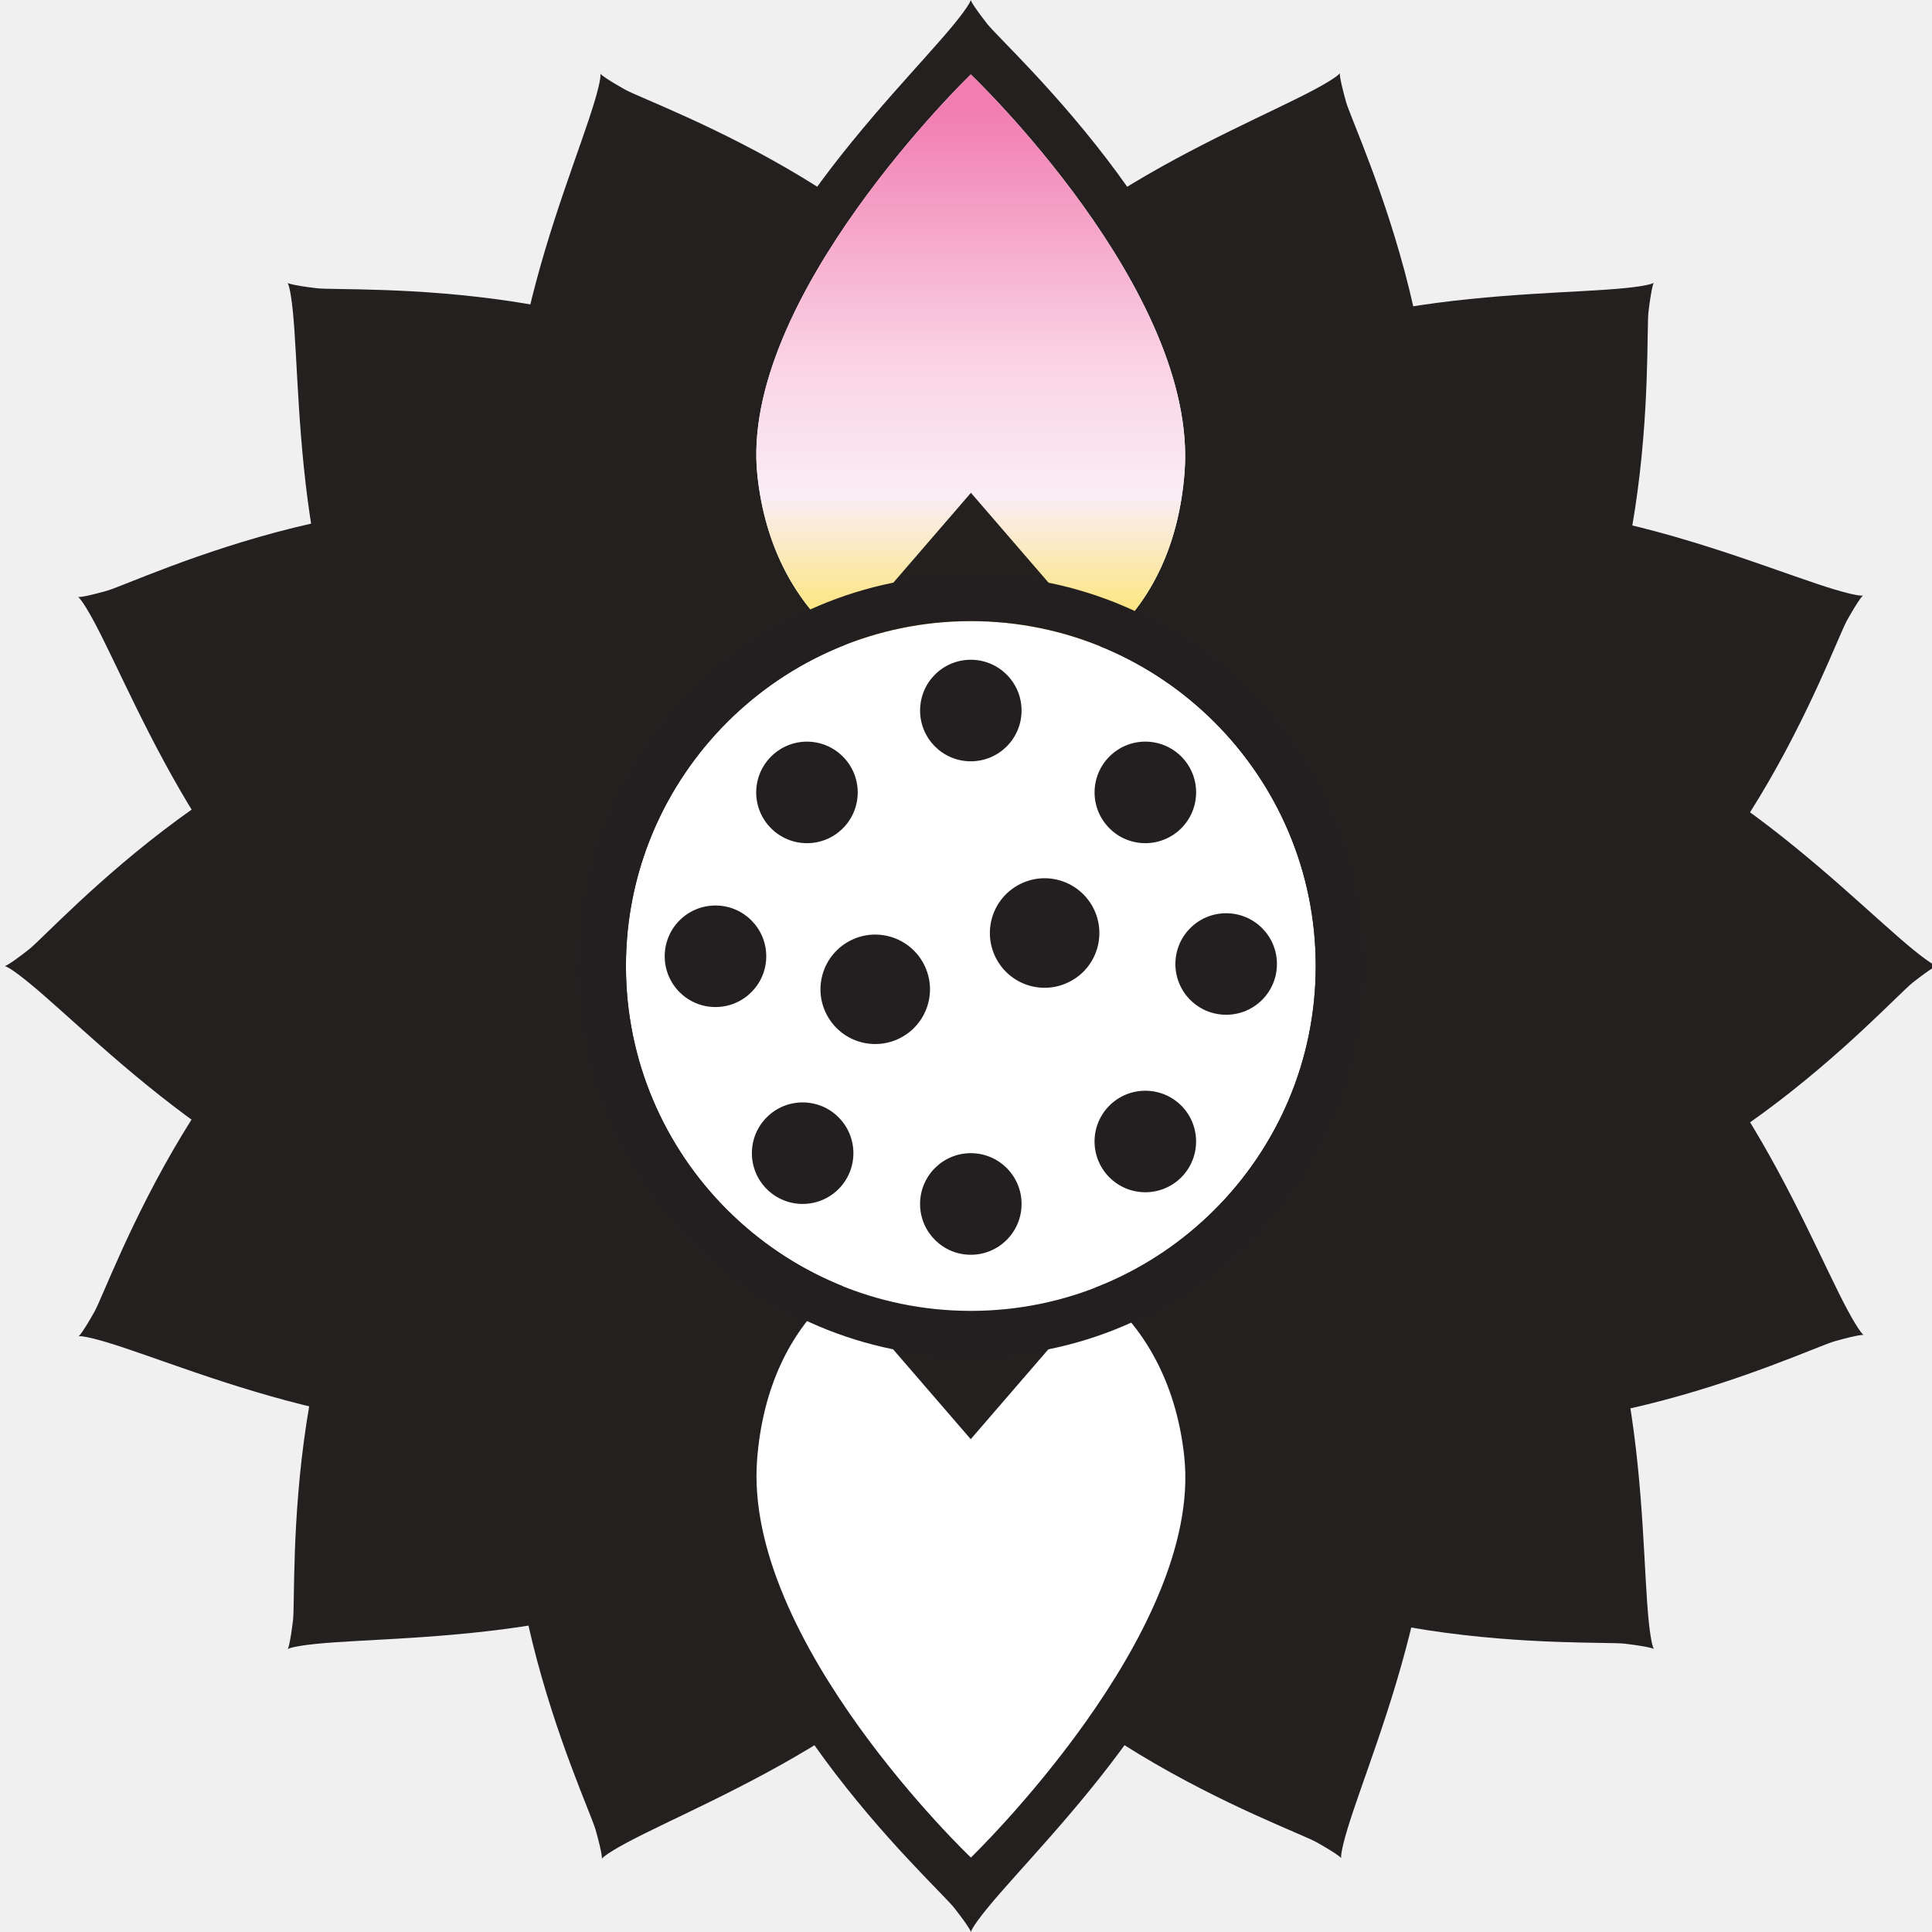
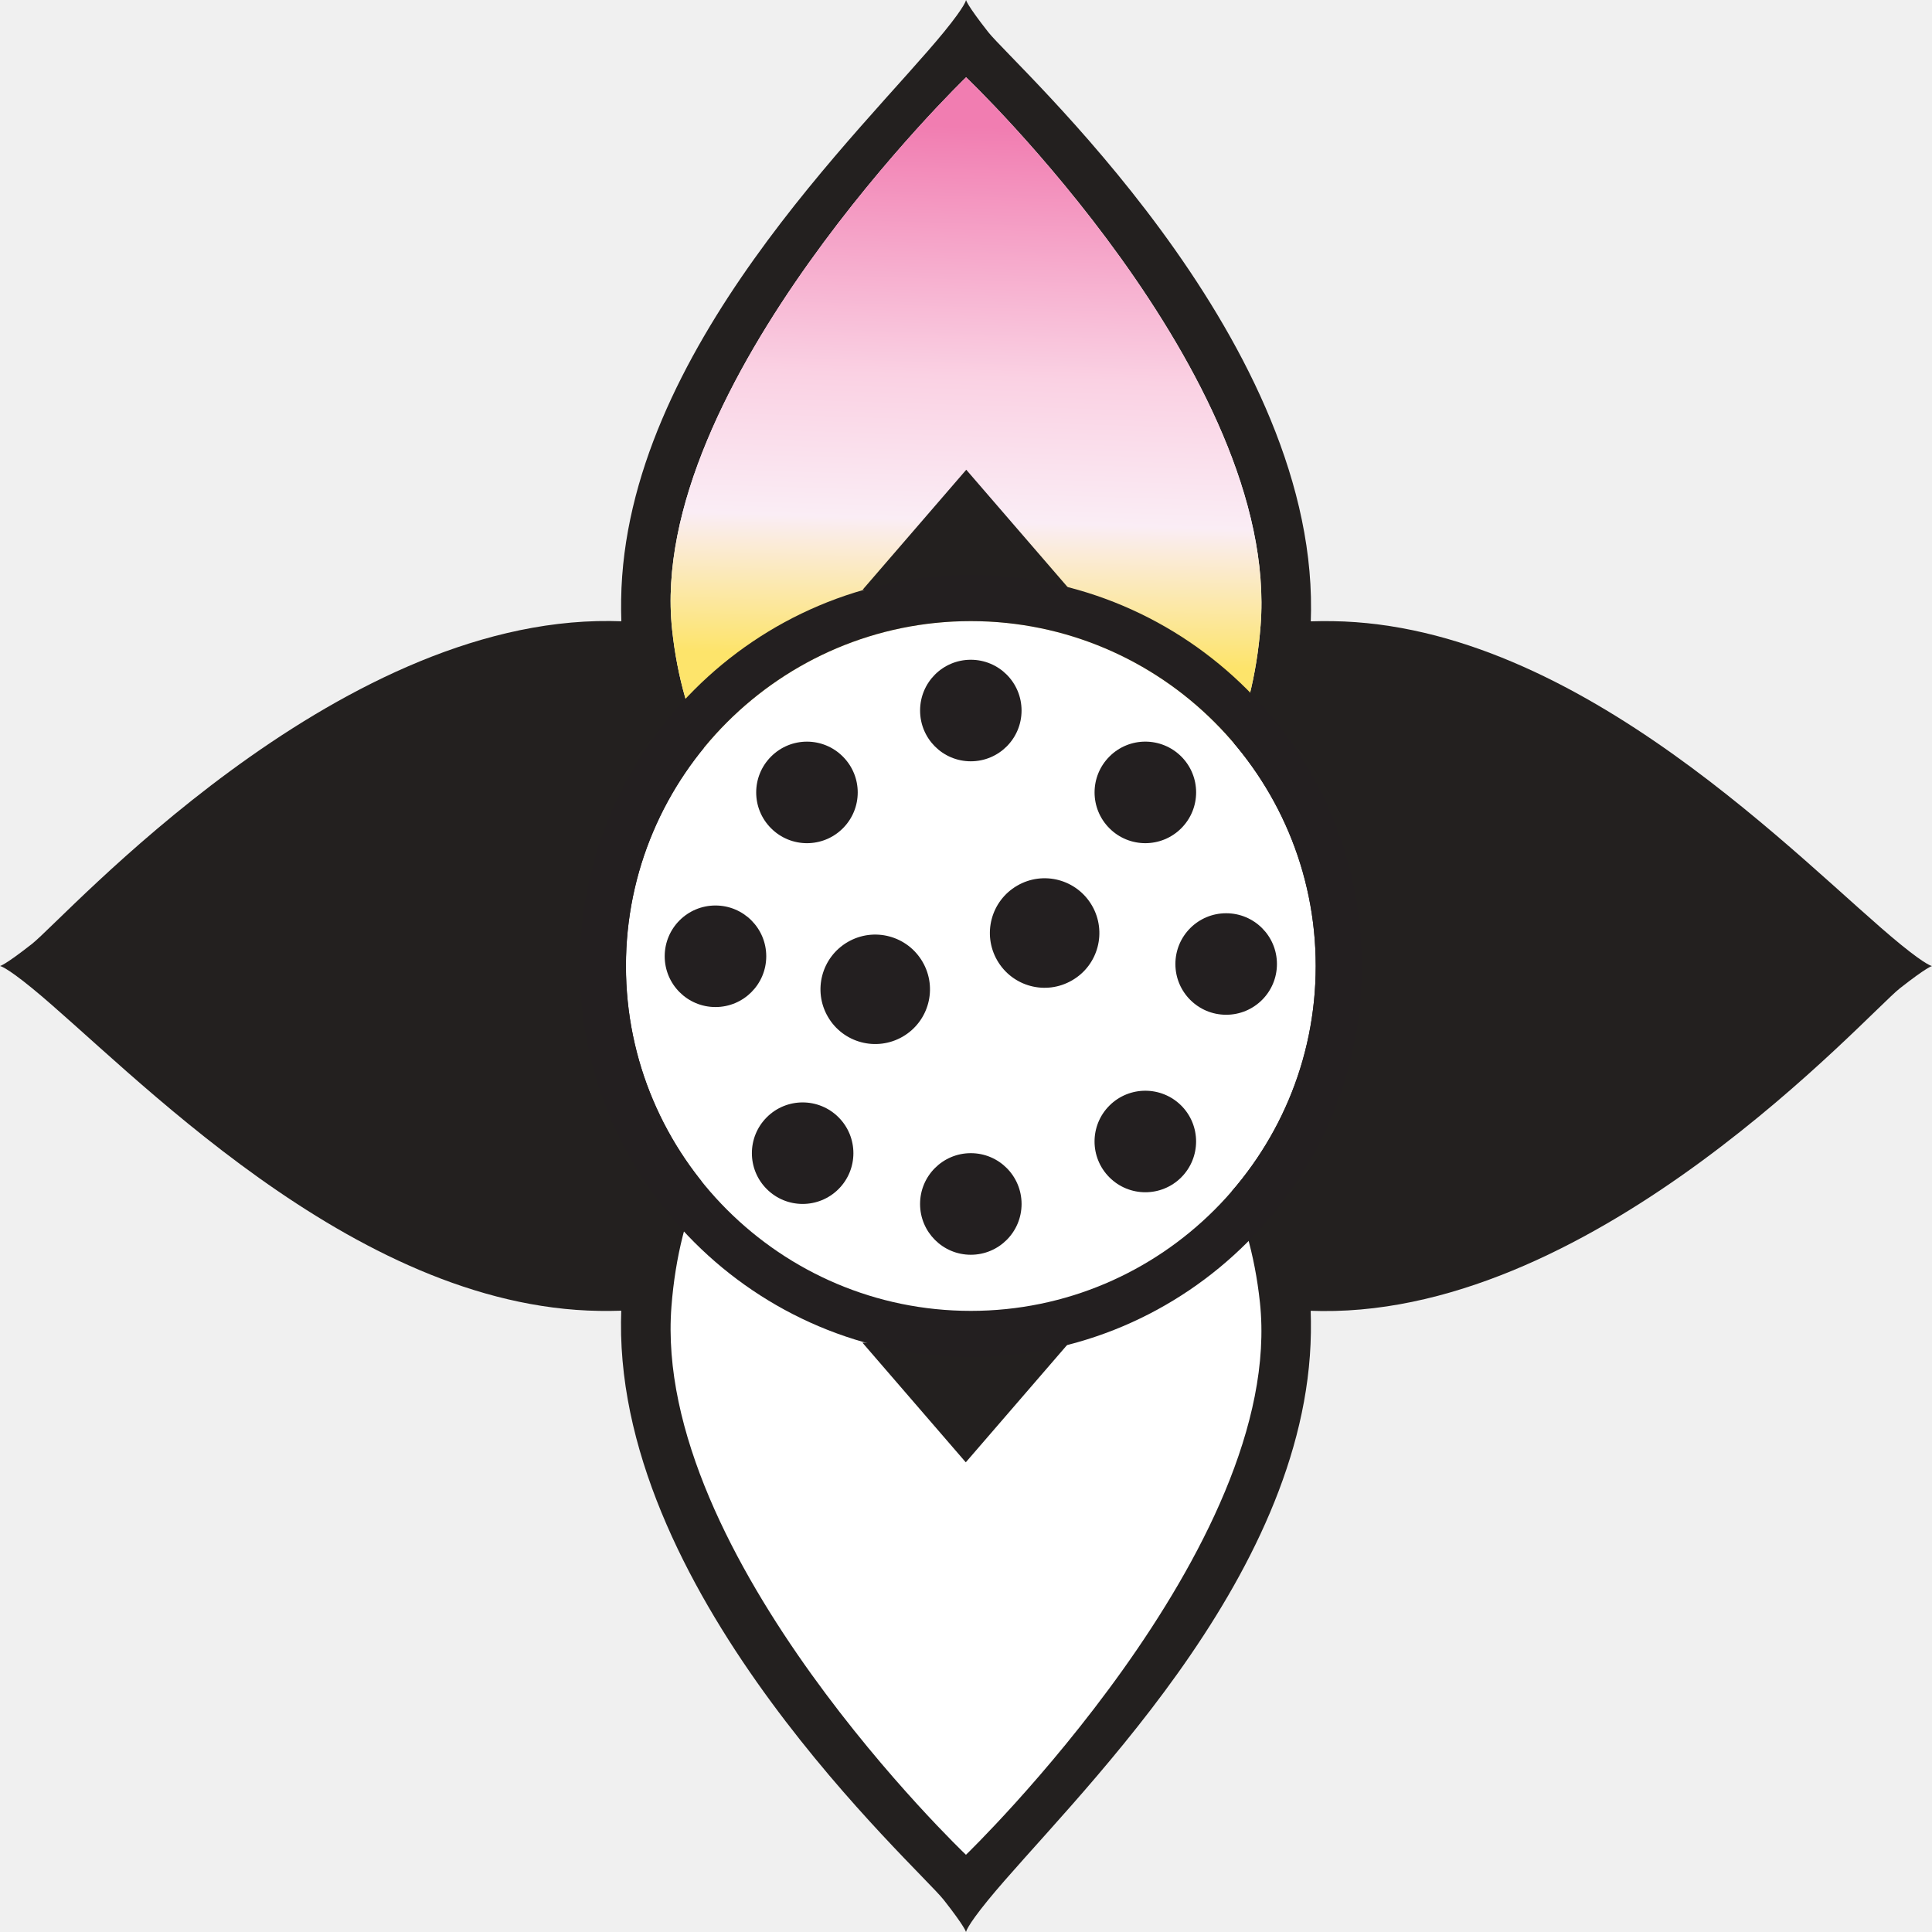
<svg xmlns="http://www.w3.org/2000/svg" width="100%" height="100%" viewBox="0 0 400 400" version="1.1" xml:space="preserve" style="fill-rule:evenodd;clip-rule:evenodd;stroke-linejoin:round;stroke-miterlimit:2;">
  <g id="Layer1" transform="matrix(1,0,0,1,1,0)">
-     <g transform="matrix(100.9505,41.76714,41.76714,-100.9505,112.2667,82.81284)">
-       <path d="M-0.143,0.61C-0.143,0.61 -0.138,0.605 -0.133,0.556C-0.115,0.378 -0.133,-0.088 0.114,-0.342C0.59,-0.831 1.304,-0.151 0.82,0.343C0.543,0.625 -0.026,0.593 -0.088,0.6C-0.138,0.606 -0.143,0.61 -0.143,0.61Z" style="fill:rgb(35,32,31);fill-rule:nonzero;" />
+     <g transform="matrix(0,1,-1,0,399.0105,1.002112)">
+       <g transform="matrix(102.6542,102.7132,102.7132,-102.6542,151.0281,77.30132)">
+         <path d="M-0.143,0.61C-0.143,0.61 -0.138,0.605 -0.133,0.556C-0.115,0.378 -0.133,-0.088 0.114,-0.342C0.59,-0.831 1.304,-0.151 0.82,0.343C0.543,0.625 -0.026,0.593 -0.088,0.6C-0.138,0.606 -0.143,0.61 -0.143,0.61Z" style="fill:rgb(35,32,31);fill-rule:nonzero;" />
+       </g>
+       <g transform="matrix(-102.6542,-102.7132,-102.7132,102.6542,246.9803,322.7113)">
+         <path d="M-0.143,0.61C-0.143,0.61 -0.138,0.605 -0.133,0.556C-0.115,0.378 -0.133,-0.088 0.114,-0.342C0.59,-0.831 1.304,-0.151 0.82,0.343C0.543,0.625 -0.026,0.593 -0.088,0.6C-0.138,0.606 -0.143,0.61 -0.143,0.61Z" style="fill:rgb(35,32,31);fill-rule:nonzero;" />
+       </g>
    </g>
-     <g transform="matrix(41.76714,-100.9505,-100.9505,-41.76714,82.82576,287.7107)">
-       <path d="M-0.143,0.61C-0.143,0.61 -0.138,0.605 -0.133,0.556C-0.115,0.378 -0.133,-0.088 0.114,-0.342C0.59,-0.831 1.304,-0.151 0.82,0.343C0.543,0.625 -0.026,0.593 -0.088,0.6C-0.138,0.606 -0.143,0.61 -0.143,0.61Z" style="fill:rgb(35,32,31);fill-rule:nonzero;" />
+     <g transform="matrix(-1.329218,0,-0,-1.329218,464.8211,400.0084)">
+       <g transform="matrix(77.22901,77.27336,77.27336,-77.22901,163.8864,58.1523)">
+         <path d="M-0.143,0.61C-0.143,0.61 -0.138,0.605 -0.133,0.556C-0.115,0.378 -0.133,-0.088 0.114,-0.342C0.59,-0.831 1.304,-0.151 0.82,0.343C0.543,0.625 -0.026,0.593 -0.088,0.6C-0.138,0.606 -0.143,0.61 -0.143,0.61Z" style="fill:rgb(35,32,31);fill-rule:nonzero;" />
+       </g>
+       <g transform="matrix(66.69147,66.72977,66.72977,-66.69147,168.823,58.78857)">
+         <path d="M-0.117,0.584C-0.117,0.584 -0.13,-0.15 0.185,-0.404C0.682,-0.805 1.299,-0.216 0.867,0.288C0.598,0.602 -0.117,0.584 -0.117,0.584Z" style="fill:white;fill-rule:nonzero;" />
+       </g>
+       <g transform="matrix(-30.84769,-0.008856,-0.008856,30.84769,216.5787,83.07146)">
+         <path d="M0.537,-0.321L0.015,0.283L1.06,0.285L0.537,-0.321Z" style="fill:rgb(35,32,31);fill-rule:nonzero;" />
+       </g>
    </g>
-     <g transform="matrix(-100.9505,-41.76714,-41.76714,100.9505,287.7237,317.1517)">
-       <path d="M-0.143,0.61C-0.143,0.61 -0.138,0.605 -0.133,0.556C-0.115,0.378 -0.133,-0.088 0.114,-0.342C0.59,-0.831 1.304,-0.151 0.82,0.343C0.543,0.625 -0.026,0.593 -0.088,0.6C-0.138,0.606 -0.143,0.61 -0.143,0.61Z" style="fill:rgb(35,32,31);fill-rule:nonzero;" />
+     <g transform="matrix(1.329218,0,0,1.329218,-66.81276,0.004223)">
+       <g transform="matrix(77.22901,77.27336,77.27336,-77.22901,163.8864,58.1523)">
+         <path d="M-0.143,0.61C-0.143,0.61 -0.138,0.605 -0.133,0.556C-0.115,0.378 -0.133,-0.088 0.114,-0.342C0.59,-0.831 1.304,-0.151 0.82,0.343C0.543,0.625 -0.026,0.593 -0.088,0.6C-0.138,0.606 -0.143,0.61 -0.143,0.61Z" style="fill:rgb(35,32,31);fill-rule:nonzero;" />
+       </g>
+       <g transform="matrix(66.69147,66.72977,66.72977,-66.69147,168.823,58.78857)">
+         <path d="M-0.117,0.584C-0.117,0.584 -0.13,-0.15 0.185,-0.404C0.682,-0.805 1.299,-0.216 0.867,0.288C0.598,0.602 -0.117,0.584 -0.117,0.584Z" style="fill:white;fill-rule:nonzero;" />
+       </g>
+       <g transform="matrix(66.69147,66.72977,66.72977,-66.69147,168.823,58.78857)">
+         <path d="M-0.117,0.584C-0.117,0.584 -0.13,-0.15 0.185,-0.404C0.682,-0.805 1.299,-0.216 0.867,0.288C0.598,0.602 -0.117,0.584 -0.117,0.584Z" style="fill:url(#_Linear1);fill-rule:nonzero;" />
+       </g>
+       <g transform="matrix(-30.84769,-0.008856,-0.008856,30.84769,216.5787,83.07146)">
+         <path d="M0.537,-0.321L0.015,0.283L1.06,0.285L0.537,-0.321Z" style="fill:rgb(35,32,31);fill-rule:nonzero;" />
+       </g>
    </g>
-     <g transform="matrix(-41.76714,100.9505,100.9505,41.76714,317.1646,112.2538)">
-       <path d="M-0.143,0.61C-0.143,0.61 -0.138,0.605 -0.133,0.556C-0.115,0.378 -0.133,-0.088 0.114,-0.342C0.59,-0.831 1.304,-0.151 0.82,0.343C0.543,0.625 -0.026,0.593 -0.088,0.6C-0.138,0.606 -0.143,0.61 -0.143,0.61Z" style="fill:rgb(35,32,31);fill-rule:nonzero;" />
-     </g>
-     <g transform="matrix(100.9166,-41.84893,-41.84893,-100.9166,55.12306,179.1769)">
-       <path d="M-0.143,0.61C-0.143,0.61 -0.138,0.605 -0.133,0.556C-0.115,0.378 -0.133,-0.088 0.114,-0.342C0.59,-0.831 1.304,-0.151 0.82,0.343C0.543,0.625 -0.026,0.593 -0.088,0.6C-0.138,0.606 -0.143,0.61 -0.143,0.61Z" style="fill:rgb(35,32,31);fill-rule:nonzero;" />
-     </g>
-     <g transform="matrix(-41.84893,-100.9166,-100.9166,41.84893,179.1899,344.8795)">
-       <path d="M-0.143,0.61C-0.143,0.61 -0.138,0.605 -0.133,0.556C-0.115,0.378 -0.133,-0.088 0.114,-0.342C0.59,-0.831 1.304,-0.151 0.82,0.343C0.543,0.625 -0.026,0.593 -0.088,0.6C-0.138,0.606 -0.143,0.61 -0.143,0.61Z" style="fill:rgb(35,32,31);fill-rule:nonzero;" />
-     </g>
-     <g transform="matrix(-100.9166,41.84893,41.84893,100.9166,344.8924,220.8127)">
-       <path d="M-0.143,0.61C-0.143,0.61 -0.138,0.605 -0.133,0.556C-0.115,0.378 -0.133,-0.088 0.114,-0.342C0.59,-0.831 1.304,-0.151 0.82,0.343C0.543,0.625 -0.026,0.593 -0.088,0.6C-0.138,0.606 -0.143,0.61 -0.143,0.61Z" style="fill:rgb(35,32,31);fill-rule:nonzero;" />
-     </g>
-     <g transform="matrix(41.84893,100.9166,100.9166,-41.84893,220.8256,55.11012)">
-       <path d="M-0.143,0.61C-0.143,0.61 -0.138,0.605 -0.133,0.556C-0.115,0.378 -0.133,-0.088 0.114,-0.342C0.59,-0.831 1.304,-0.151 0.82,0.343C0.543,0.625 -0.026,0.593 -0.088,0.6C-0.138,0.606 -0.143,0.61 -0.143,0.61Z" style="fill:rgb(35,32,31);fill-rule:nonzero;" />
-     </g>
-     <g transform="matrix(109.2497,0.031365,0.031365,-109.2497,74.14596,125.2279)">
-       <path d="M-0.143,0.61C-0.143,0.61 -0.138,0.605 -0.133,0.556C-0.115,0.378 -0.133,-0.088 0.114,-0.342C0.59,-0.831 1.304,-0.151 0.82,0.343C0.543,0.625 -0.026,0.593 -0.088,0.6C-0.138,0.606 -0.143,0.61 -0.143,0.61Z" style="fill:rgb(35,32,31);fill-rule:nonzero;" />
-     </g>
-     <g transform="matrix(0.031365,-109.2497,-109.2497,-0.031365,125.2183,325.8308)">
-       <path d="M-0.143,0.61C-0.143,0.61 -0.138,0.605 -0.133,0.556C-0.115,0.378 -0.133,-0.088 0.114,-0.342C0.59,-0.831 1.304,-0.151 0.82,0.343C0.543,0.625 -0.026,0.593 -0.088,0.6C-0.138,0.606 -0.143,0.61 -0.143,0.61Z" style="fill:rgb(35,32,31);fill-rule:nonzero;" />
-     </g>
-     <g transform="matrix(-109.2497,-0.031365,-0.031365,109.2497,325.8212,274.7585)">
-       <path d="M-0.143,0.61C-0.143,0.61 -0.138,0.605 -0.133,0.556C-0.115,0.378 -0.133,-0.088 0.114,-0.342C0.59,-0.831 1.304,-0.151 0.82,0.343C0.543,0.625 -0.026,0.593 -0.088,0.6C-0.138,0.606 -0.143,0.61 -0.143,0.61Z" style="fill:rgb(35,32,31);fill-rule:nonzero;" />
-     </g>
-     <g transform="matrix(-0.031365,109.2497,109.2497,0.031365,274.7489,74.15558)">
-       <path d="M-0.143,0.61C-0.143,0.61 -0.138,0.605 -0.133,0.556C-0.115,0.378 -0.133,-0.088 0.114,-0.342C0.59,-0.831 1.304,-0.151 0.82,0.343C0.543,0.625 -0.026,0.593 -0.088,0.6C-0.138,0.606 -0.143,0.61 -0.143,0.61Z" style="fill:rgb(35,32,31);fill-rule:nonzero;" />
-     </g>
-     <g transform="matrix(77.27336,-77.22901,-77.22901,-77.27336,58.1523,236.1136)">
-       <path d="M-0.143,0.61C-0.143,0.61 -0.138,0.605 -0.133,0.556C-0.115,0.378 -0.133,-0.088 0.114,-0.342C0.59,-0.831 1.304,-0.151 0.82,0.343C0.543,0.625 -0.026,0.593 -0.088,0.6C-0.138,0.606 -0.143,0.61 -0.143,0.61Z" style="fill:rgb(35,32,31);fill-rule:nonzero;" />
-     </g>
-     <g transform="matrix(-77.22901,-77.27336,-77.27336,77.22901,236.1136,341.8477)">
-       <path d="M-0.143,0.61C-0.143,0.61 -0.138,0.605 -0.133,0.556C-0.115,0.378 -0.133,-0.088 0.114,-0.342C0.59,-0.831 1.304,-0.151 0.82,0.343C0.543,0.625 -0.026,0.593 -0.088,0.6C-0.138,0.606 -0.143,0.61 -0.143,0.61Z" style="fill:rgb(35,32,31);fill-rule:nonzero;" />
-     </g>
-     <g transform="matrix(-64.34504,-64.382,-64.382,64.34504,230.0809,339.4759)">
-       <path d="M-0.117,0.584C-0.117,0.584 -0.13,-0.15 0.185,-0.404C0.682,-0.805 1.299,-0.216 0.867,0.288C0.598,0.602 -0.117,0.584 -0.117,0.584Z" style="fill:white;fill-rule:nonzero;" />
-     </g>
-     <g transform="matrix(30.84769,0.008856,0.008856,-30.84769,183.4171,288.0609)">
-       <path d="M0.537,-0.321L0.015,0.283L1.06,0.285L0.537,-0.321Z" style="fill:rgb(35,32,31);fill-rule:nonzero;" />
-     </g>
-     <g transform="matrix(-77.27336,77.22901,77.22901,77.27336,341.8477,163.8864)">
-       <path d="M-0.143,0.61C-0.143,0.61 -0.138,0.605 -0.133,0.556C-0.115,0.378 -0.133,-0.088 0.114,-0.342C0.59,-0.831 1.304,-0.151 0.82,0.343C0.543,0.625 -0.026,0.593 -0.088,0.6C-0.138,0.606 -0.143,0.61 -0.143,0.61Z" style="fill:rgb(35,32,31);fill-rule:nonzero;" />
-     </g>
-     <g transform="matrix(77.22901,77.27336,77.27336,-77.22901,163.8864,58.1523)">
-       <path d="M-0.143,0.61C-0.143,0.61 -0.138,0.605 -0.133,0.556C-0.115,0.378 -0.133,-0.088 0.114,-0.342C0.59,-0.831 1.304,-0.151 0.82,0.343C0.543,0.625 -0.026,0.593 -0.088,0.6C-0.138,0.606 -0.143,0.61 -0.143,0.61Z" style="fill:rgb(35,32,31);fill-rule:nonzero;" />
-     </g>
-     <g transform="matrix(64.34504,64.382,64.382,-64.34504,169.9191,60.52415)">
-       <path d="M-0.117,0.584C-0.117,0.584 -0.13,-0.15 0.185,-0.404C0.682,-0.805 1.299,-0.216 0.867,0.288C0.598,0.602 -0.117,0.584 -0.117,0.584Z" style="fill:white;fill-rule:nonzero;" />
-     </g>
-     <g transform="matrix(64.34504,64.382,64.382,-64.34504,169.9191,60.52415)">
-       <path d="M-0.117,0.584C-0.117,0.584 -0.13,-0.15 0.185,-0.404C0.682,-0.805 1.299,-0.216 0.867,0.288C0.598,0.602 -0.117,0.584 -0.117,0.584Z" style="fill:url(#_Linear1);fill-rule:nonzero;" />
-     </g>
-     <g transform="matrix(-30.84769,-0.008856,-0.008856,30.84769,216.5829,111.9391)">
-       <path d="M0.537,-0.321L0.015,0.283L1.06,0.285L0.537,-0.321Z" style="fill:rgb(35,32,31);fill-rule:nonzero;" />
-     </g>
-     <g transform="matrix(-8.342978,0,0,8.342978,200,271.4075)">
-       <path d="M0,-17.118C4.719,-17.118 8.559,-13.278 8.559,-8.558C8.559,-3.84 4.719,0 0,0C-4.719,0 -8.559,-3.84 -8.559,-8.558C-8.559,-13.278 -4.719,-17.118 0,-17.118" style="fill:white;fill-rule:nonzero;" />
-     </g>
-     <g transform="matrix(8.342978,0,0,8.342978,200,280.9644)">
-       <path d="M0,-19.409C-5.351,-19.409 -9.705,-15.055 -9.705,-9.704C-9.705,-4.354 -5.351,0 0,0C5.351,0 9.705,-4.354 9.705,-9.704C9.705,-15.055 5.351,-19.409 0,-19.409M0,-1.146C-4.719,-1.146 -8.559,-4.985 -8.559,-9.704C-8.559,-14.424 -4.719,-18.263 0,-18.263C4.719,-18.263 8.559,-14.424 8.559,-9.704C8.559,-4.985 4.719,-1.146 0,-1.146" style="fill:rgb(35,31,32);fill-rule:nonzero;" />
-     </g>
-     <g transform="matrix(0,-8.342978,-8.342978,0,199.9983,136.6034)">
-       <path d="M-1.259,-1.259C-1.955,-1.259 -2.519,-0.696 -2.519,0.001C-2.519,0.697 -1.955,1.259 -1.259,1.259C-0.563,1.259 0.001,0.697 0.001,0.001C0.001,-0.696 -0.563,-1.259 -1.259,-1.259" style="fill:rgb(35,31,32);fill-rule:nonzero;" />
-     </g>
-     <g transform="matrix(0,-8.342978,-8.342978,0,200.0025,238.7598)">
-       <path d="M-1.26,-1.259C-0.564,-1.259 0.001,-0.696 0.001,0.001C0.001,0.697 -0.564,1.26 -1.26,1.26C-1.955,1.26 -2.52,0.697 -2.52,0.001C-2.52,-0.696 -1.955,-1.259 -1.26,-1.259" style="fill:rgb(35,31,32);fill-rule:nonzero;" />
-     </g>
-     <g transform="matrix(-8.342978,0,0,8.342978,147.1314,208.4982)">
-       <path d="M0,-2.52C-0.695,-2.52 -1.26,-1.957 -1.26,-1.26C-1.26,-0.564 -0.695,0 0,0C0.696,0 1.26,-0.564 1.26,-1.26C1.26,-1.957 0.696,-2.52 0,-2.52" style="fill:rgb(35,31,32);fill-rule:nonzero;" />
-     </g>
-     <g transform="matrix(-8.342978,0,0,8.342978,252.8644,210.095)">
-       <path d="M0,-2.519C0.696,-2.519 1.26,-1.956 1.26,-1.259C1.26,-0.563 0.696,0 0,0C-0.696,0 -1.26,-0.563 -1.26,-1.259C-1.26,-1.956 -0.696,-2.519 0,-2.519" style="fill:rgb(35,31,32);fill-rule:nonzero;" />
-     </g>
-     <g transform="matrix(-5.899376,-5.899376,-5.899376,5.899376,155.564,164.0551)">
-       <path d="M-0.892,-2.149C-1.588,-2.149 -2.151,-1.586 -2.151,-0.89C-2.151,-0.194 -1.588,0.369 -0.892,0.369C-0.195,0.37 0.368,-0.193 0.368,-0.891C0.368,-1.587 -0.195,-2.15 -0.892,-2.149" style="fill:rgb(35,31,32);fill-rule:nonzero;" />
-     </g>
-     <g transform="matrix(-5.899376,-5.899376,-5.899376,5.899376,225.6111,236.3366)">
-       <path d="M-0.891,-2.152C-0.196,-2.151 0.368,-1.588 0.369,-0.892C0.369,-0.196 -0.194,0.368 -0.891,0.368C-1.587,0.368 -2.151,-0.196 -2.151,-0.892C-2.15,-1.588 -1.586,-2.152 -0.891,-2.152" style="fill:rgb(35,31,32);fill-rule:nonzero;" />
-     </g>
-     <g transform="matrix(-5.899376,5.899376,5.899376,5.899376,175.6874,238.7531)">
-       <path d="M0.891,-2.15C0.195,-2.151 -0.369,-1.586 -0.369,-0.891C-0.369,-0.195 0.195,0.369 0.891,0.369C1.586,0.369 2.151,-0.195 2.15,-0.891C2.151,-1.586 1.586,-2.15 0.891,-2.15" style="fill:rgb(35,31,32);fill-rule:nonzero;" />
-     </g>
-     <g transform="matrix(-7.216936,4.185823,4.185823,7.216936,190.0413,210.457)">
-       <path d="M0.681,-2.533C-0.069,-2.533 -0.677,-1.926 -0.677,-1.174C-0.677,-0.424 -0.07,0.183 0.681,0.183C1.432,0.182 2.04,-0.426 2.039,-1.176C2.04,-1.926 1.431,-2.533 0.681,-2.533" style="fill:rgb(35,31,32);fill-rule:nonzero;" />
-     </g>
-     <g transform="matrix(-5.89772,5.901032,5.901032,5.89772,246.6423,164.0517)">
-       <path d="M0.891,-2.15C1.587,-2.15 2.151,-1.587 2.151,-0.891C2.152,-0.195 1.588,0.369 0.891,0.369C0.195,0.369 -0.369,-0.194 -0.369,-0.89C-0.368,-1.586 0.194,-2.151 0.891,-2.15" style="fill:rgb(35,31,32);fill-rule:nonzero;" />
-     </g>
-     <g transform="matrix(-7.216936,4.185823,4.185823,7.216936,225.1181,198.8055)">
-       <path d="M0.681,-2.534C1.432,-2.534 2.039,-1.927 2.04,-1.176C2.04,-0.424 1.433,0.183 0.681,0.182C-0.068,0.184 -0.676,-0.424 -0.677,-1.175C-0.677,-1.927 -0.069,-2.535 0.681,-2.534" style="fill:rgb(35,31,32);fill-rule:nonzero;" />
+     <g>
+       <g transform="matrix(-8.342978,0,0,8.342978,200,271.4075)">
+         <path d="M0,-17.118C4.719,-17.118 8.559,-13.278 8.559,-8.558C8.559,-3.84 4.719,0 0,0C-4.719,0 -8.559,-3.84 -8.559,-8.558C-8.559,-13.278 -4.719,-17.118 0,-17.118" style="fill:white;fill-rule:nonzero;" />
+       </g>
+       <g transform="matrix(8.342978,0,0,8.342978,200,280.9644)">
+         <path d="M0,-19.409C-5.351,-19.409 -9.705,-15.055 -9.705,-9.704C-9.705,-4.354 -5.351,0 0,0C5.351,0 9.705,-4.354 9.705,-9.704C9.705,-15.055 5.351,-19.409 0,-19.409M0,-1.146C-4.719,-1.146 -8.559,-4.985 -8.559,-9.704C-8.559,-14.424 -4.719,-18.263 0,-18.263C4.719,-18.263 8.559,-14.424 8.559,-9.704C8.559,-4.985 4.719,-1.146 0,-1.146" style="fill:rgb(35,31,32);fill-rule:nonzero;" />
+       </g>
+       <g transform="matrix(0,-8.342978,-8.342978,0,199.9983,136.6034)">
+         <path d="M-1.259,-1.259C-1.955,-1.259 -2.519,-0.696 -2.519,0.001C-2.519,0.697 -1.955,1.259 -1.259,1.259C-0.563,1.259 0.001,0.697 0.001,0.001C0.001,-0.696 -0.563,-1.259 -1.259,-1.259" style="fill:rgb(35,31,32);fill-rule:nonzero;" />
+       </g>
+       <g transform="matrix(0,-8.342978,-8.342978,0,200.0025,238.7598)">
+         <path d="M-1.26,-1.259C-0.564,-1.259 0.001,-0.696 0.001,0.001C0.001,0.697 -0.564,1.26 -1.26,1.26C-1.955,1.26 -2.52,0.697 -2.52,0.001C-2.52,-0.696 -1.955,-1.259 -1.26,-1.259" style="fill:rgb(35,31,32);fill-rule:nonzero;" />
+       </g>
+       <g transform="matrix(-8.342978,0,0,8.342978,147.1314,208.4982)">
+         <path d="M0,-2.52C-0.695,-2.52 -1.26,-1.957 -1.26,-1.26C-1.26,-0.564 -0.695,0 0,0C0.696,0 1.26,-0.564 1.26,-1.26C1.26,-1.957 0.696,-2.52 0,-2.52" style="fill:rgb(35,31,32);fill-rule:nonzero;" />
+       </g>
+       <g transform="matrix(-8.342978,0,0,8.342978,252.8644,210.095)">
+         <path d="M0,-2.519C0.696,-2.519 1.26,-1.956 1.26,-1.259C1.26,-0.563 0.696,0 0,0C-0.696,0 -1.26,-0.563 -1.26,-1.259C-1.26,-1.956 -0.696,-2.519 0,-2.519" style="fill:rgb(35,31,32);fill-rule:nonzero;" />
+       </g>
+       <g transform="matrix(-5.899376,-5.899376,-5.899376,5.899376,155.564,164.0551)">
+         <path d="M-0.892,-2.149C-1.588,-2.149 -2.151,-1.586 -2.151,-0.89C-2.151,-0.194 -1.588,0.369 -0.892,0.369C-0.195,0.37 0.368,-0.193 0.368,-0.891C0.368,-1.587 -0.195,-2.15 -0.892,-2.149" style="fill:rgb(35,31,32);fill-rule:nonzero;" />
+       </g>
+       <g transform="matrix(-5.899376,-5.899376,-5.899376,5.899376,225.6111,236.3366)">
+         <path d="M-0.891,-2.152C-0.196,-2.151 0.368,-1.588 0.369,-0.892C0.369,-0.196 -0.194,0.368 -0.891,0.368C-1.587,0.368 -2.151,-0.196 -2.151,-0.892C-2.15,-1.588 -1.586,-2.152 -0.891,-2.152" style="fill:rgb(35,31,32);fill-rule:nonzero;" />
+       </g>
+       <g transform="matrix(-5.899376,5.899376,5.899376,5.899376,175.6874,238.7531)">
+         <path d="M0.891,-2.15C0.195,-2.151 -0.369,-1.586 -0.369,-0.891C-0.369,-0.195 0.195,0.369 0.891,0.369C1.586,0.369 2.151,-0.195 2.15,-0.891C2.151,-1.586 1.586,-2.15 0.891,-2.15" style="fill:rgb(35,31,32);fill-rule:nonzero;" />
+       </g>
+       <g transform="matrix(-7.216936,4.185823,4.185823,7.216936,190.0413,210.457)">
+         <path d="M0.681,-2.533C-0.069,-2.533 -0.677,-1.926 -0.677,-1.174C-0.677,-0.424 -0.07,0.183 0.681,0.183C1.432,0.182 2.04,-0.426 2.039,-1.176C2.04,-1.926 1.431,-2.533 0.681,-2.533" style="fill:rgb(35,31,32);fill-rule:nonzero;" />
+       </g>
+       <g transform="matrix(-5.89772,5.901032,5.901032,5.89772,246.6423,164.0517)">
+         <path d="M0.891,-2.15C1.587,-2.15 2.151,-1.587 2.151,-0.891C2.152,-0.195 1.588,0.369 0.891,0.369C0.195,0.369 -0.369,-0.194 -0.369,-0.89C-0.368,-1.586 0.194,-2.151 0.891,-2.15" style="fill:rgb(35,31,32);fill-rule:nonzero;" />
+       </g>
+       <g transform="matrix(-7.216936,4.185823,4.185823,7.216936,225.1181,198.8055)">
+         <path d="M0.681,-2.534C1.432,-2.534 2.039,-1.927 2.04,-1.176C2.04,-0.424 1.433,0.183 0.681,0.182C-0.068,0.184 -0.676,-0.424 -0.677,-1.175C-0.677,-1.927 -0.069,-2.535 0.681,-2.534" style="fill:rgb(35,31,32);fill-rule:nonzero;" />
+       </g>
    </g>
  </g>
  <defs>
-     <linearGradient id="_Linear1" x1="0" y1="0" x2="1" y2="0" gradientUnits="userSpaceOnUse" gradientTransform="matrix(-0.841811,0.841811,0.841811,0.841811,0.798167,-0.298183)">
+     <linearGradient id="_Linear1" x1="0" y1="0" x2="1" y2="0" gradientUnits="userSpaceOnUse" gradientTransform="matrix(-0.606942,0.639454,0.639454,0.606942,0.563299,-0.095826)">
      <stop offset="0" style="stop-color:rgb(253,228,107);stop-opacity:1" />
      <stop offset="0.26" style="stop-color:rgb(250,237,245);stop-opacity:1" />
      <stop offset="0.53" style="stop-color:rgb(250,209,227);stop-opacity:1" />
      <stop offset="1" style="stop-color:rgb(241,125,177);stop-opacity:1" />
    </linearGradient>
  </defs>
</svg>
